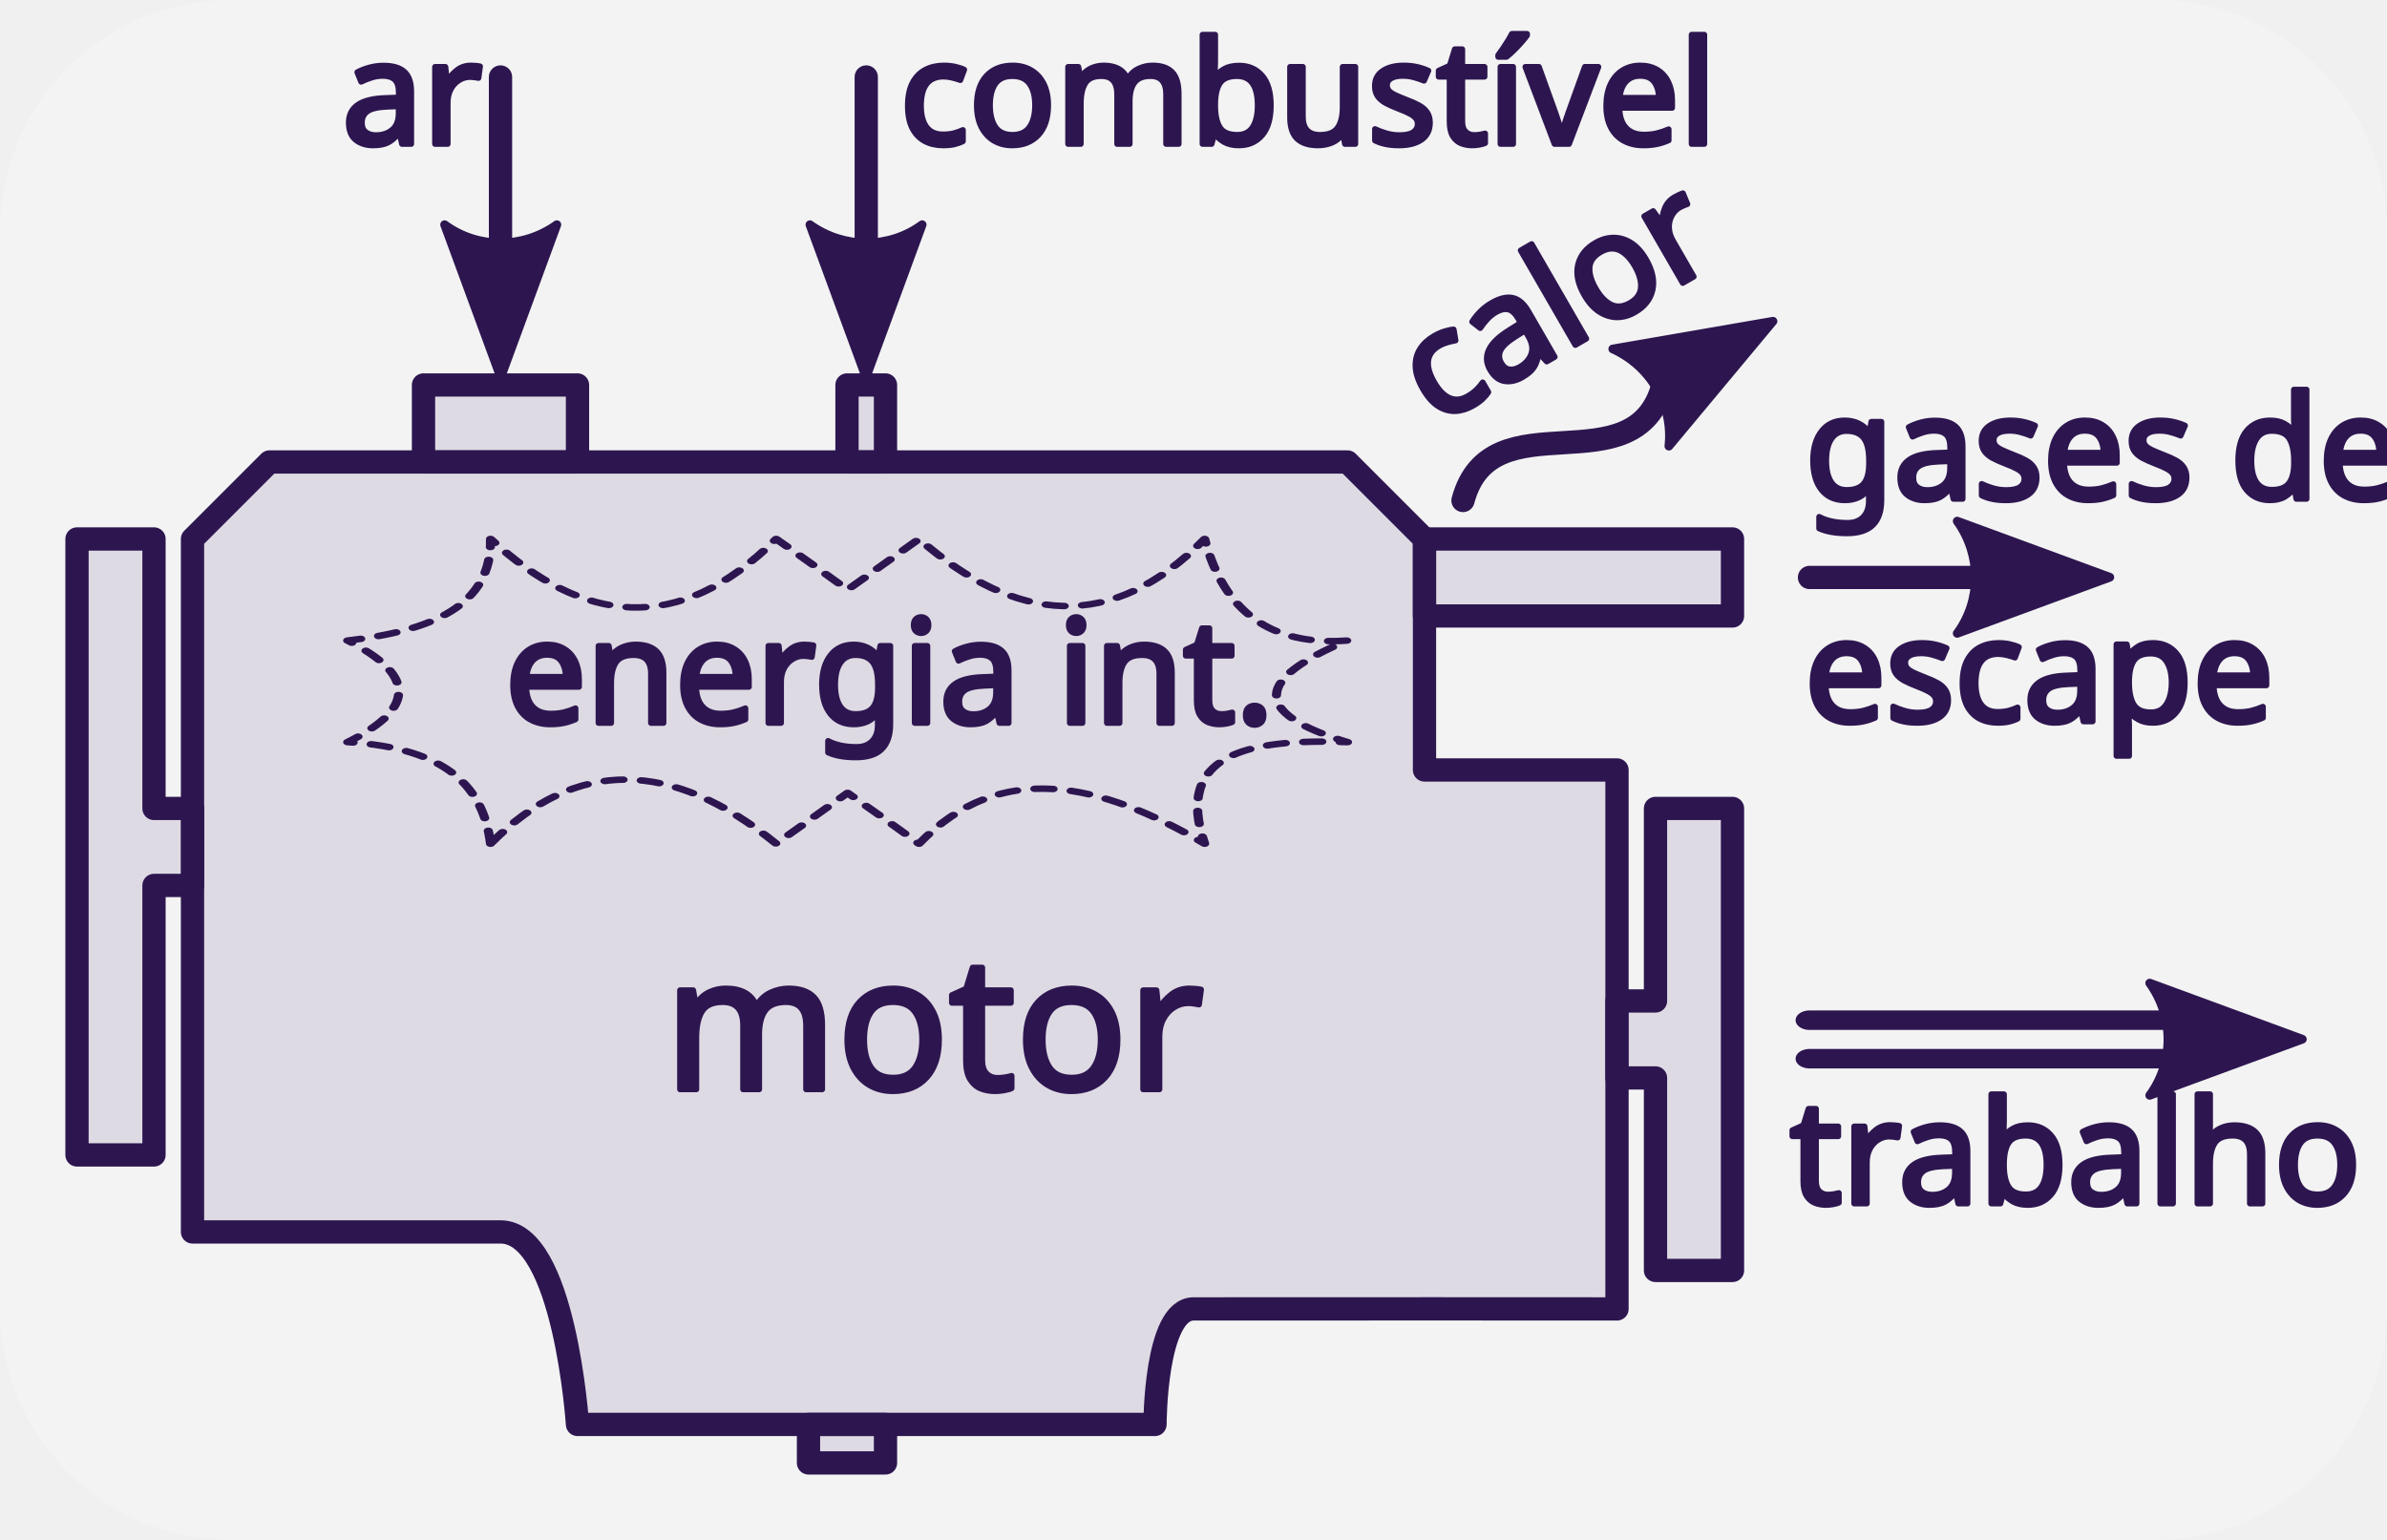
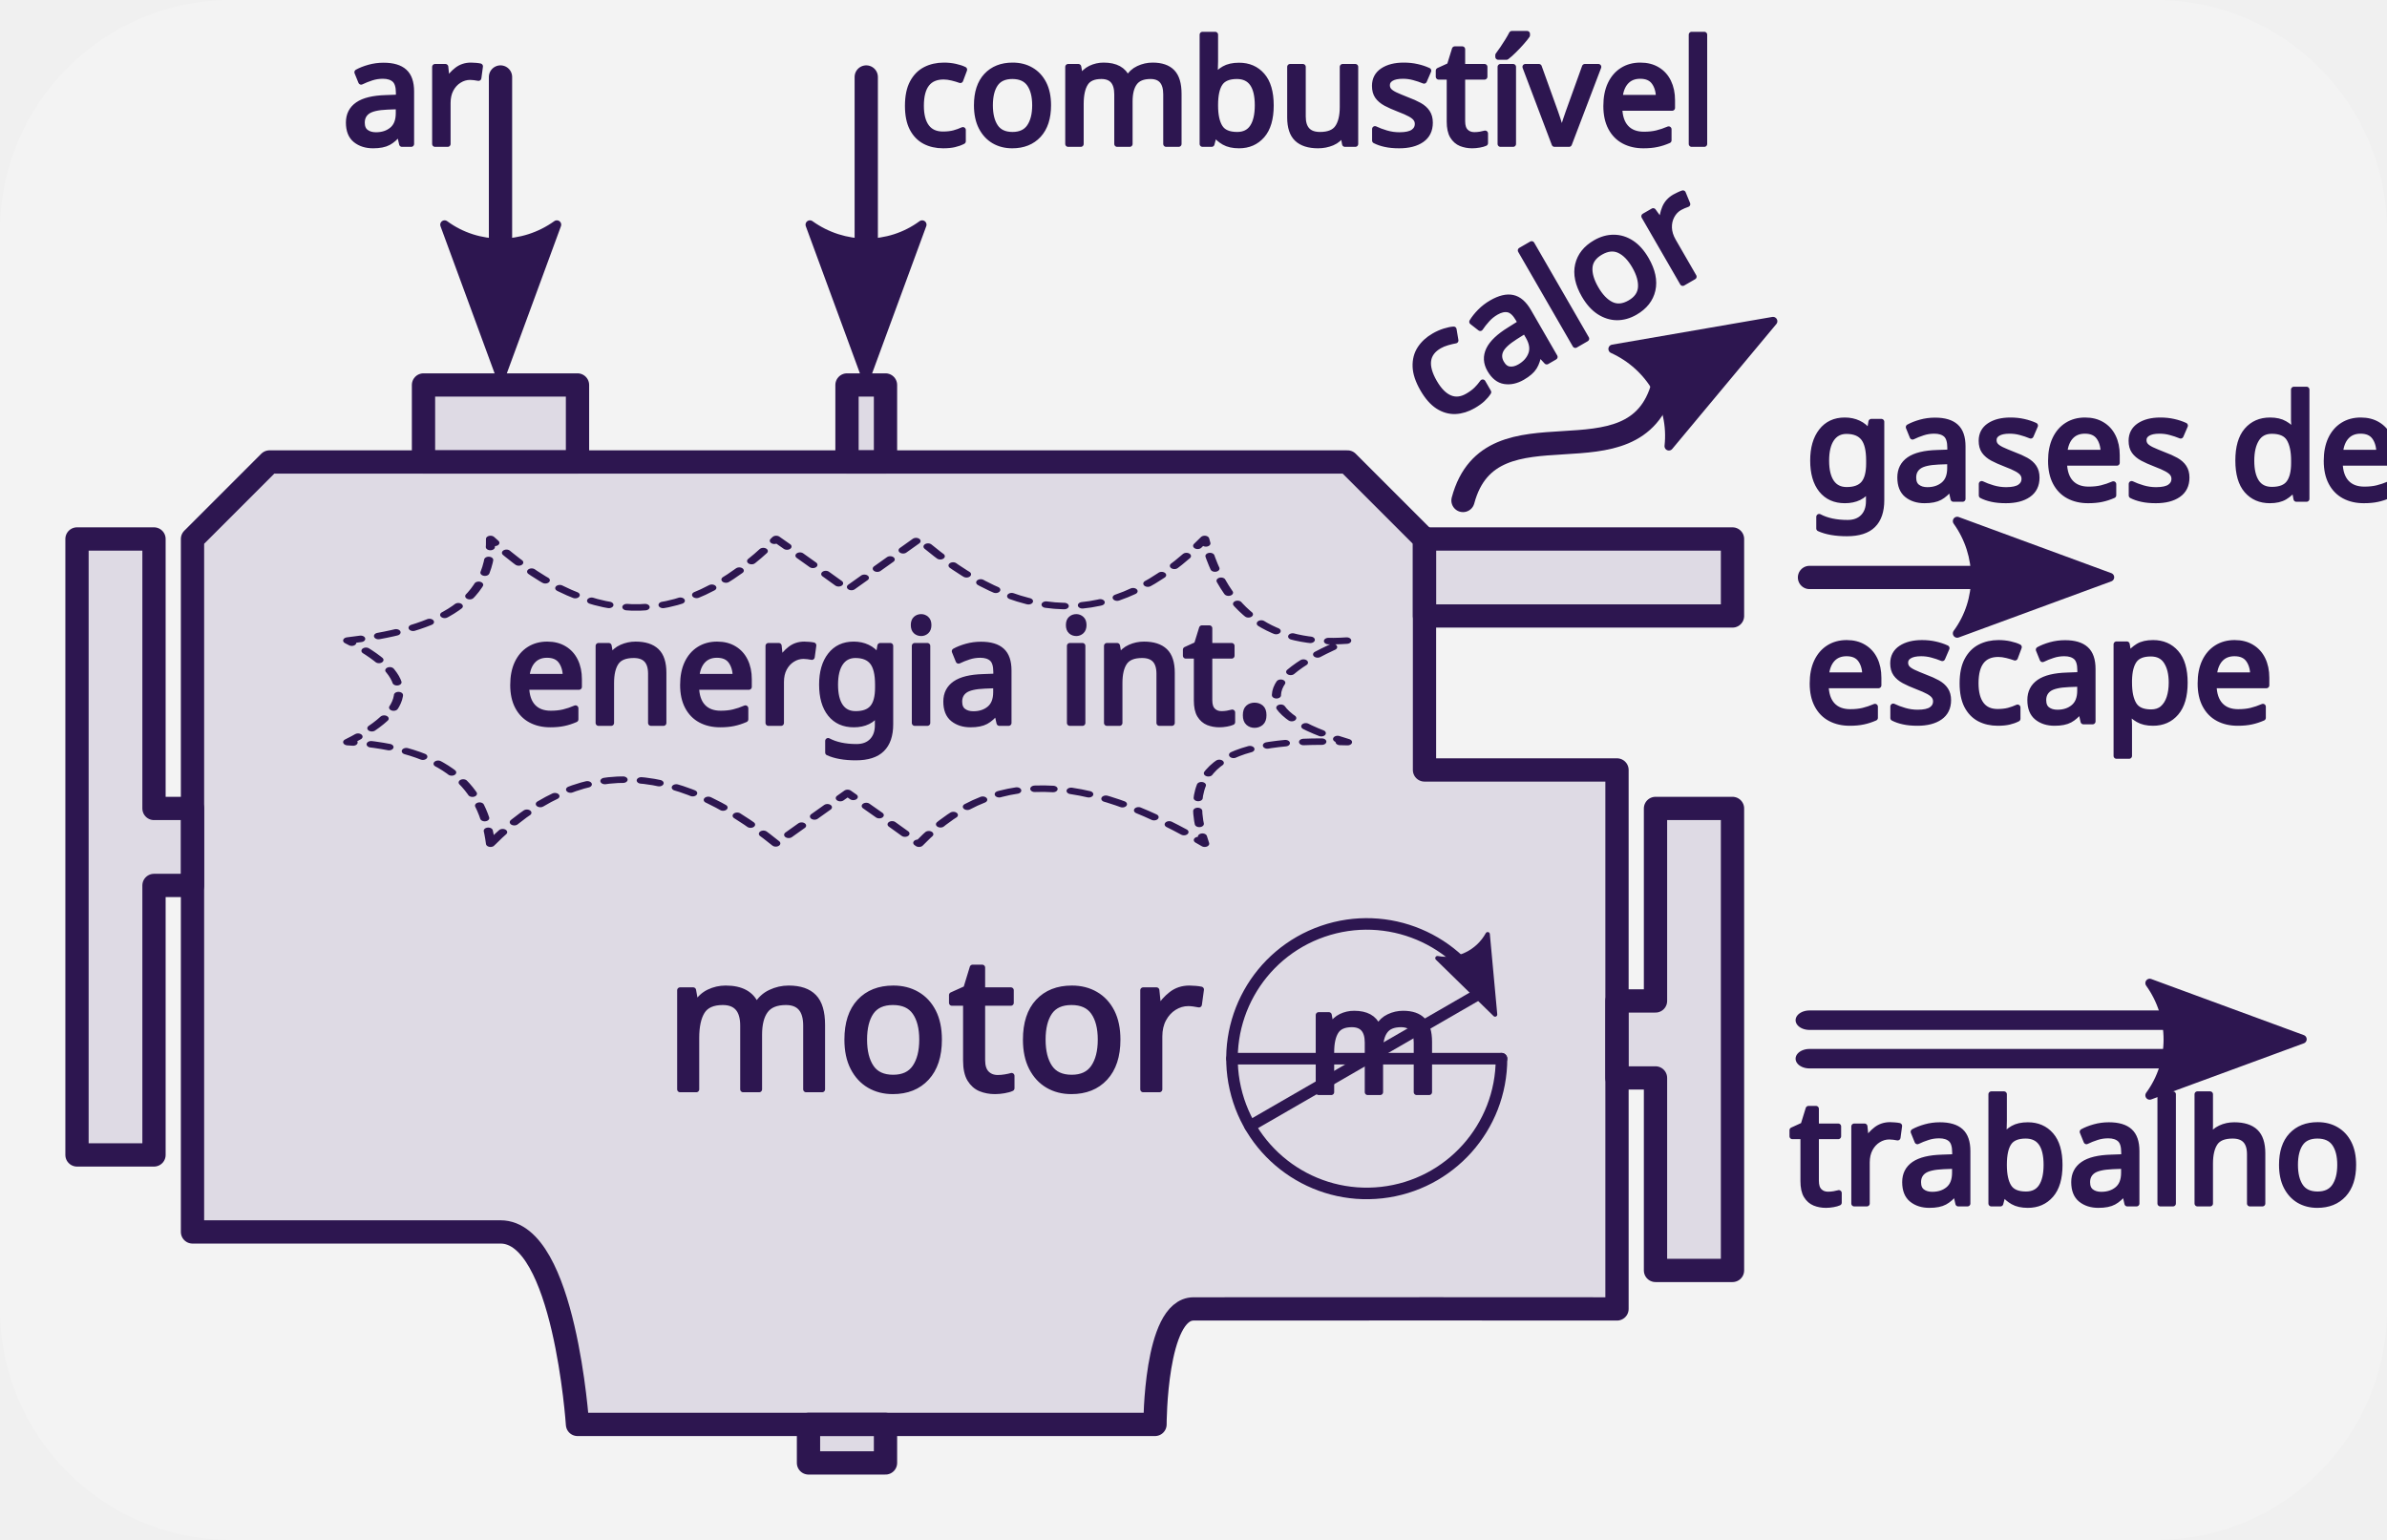
<svg xmlns="http://www.w3.org/2000/svg" width="620" height="400" viewBox="0 0 620 400" version="1.1" id="svg1097">
  <defs id="defs1091">
+     <marker style="overflow:visible" id="marker9660" refX="0" refY="0" orient="auto">
+       <path transform="scale(-0.6)" d="M 8.719,4.034 -2.207,0.016 8.719,-4.002 c -1.745,2.372 -1.735,5.617 -6e-7,8.035 z" style="fill:#2d1650;fill-opacity:1;fill-rule:evenodd;stroke:#2d1650;stroke-width:0.625;stroke-linejoin:round;stroke-opacity:1" id="path9658" />
+     </marker>
+     <marker style="overflow:visible;" id="marker9572" refX="0.0" refY="0.0" orient="auto">
+       <path transform="scale(0.4) rotate(180) translate(10,0)" style="fill-rule:evenodd;stroke:#2d1650;stroke-width:1pt;stroke-opacity:1;fill:#2d1650;fill-opacity:1" d="M 0.0,0.0 L 5.0,-5.0 L -12.5,0.0 L 5.0,5.0 L 0.0,0.0 z " id="path9570" />
+     </marker>
+     <marker style="overflow:visible" id="marker9484" refX="0" refY="0" orient="auto">
+       <path transform="scale(-0.6)" d="M 8.719,4.034 -2.207,0.016 8.719,-4.002 c -1.745,2.372 -1.735,5.617 -6e-7,8.035 z" style="fill:#2d1650;fill-opacity:1;fill-rule:evenodd;stroke:#2d1650;stroke-width:0.625;stroke-linejoin:round;stroke-opacity:1" id="path9482" />
+     </marker>
    <marker style="overflow:visible" id="marker5978" refX="0" refY="0" orient="auto">
      <path transform="scale(-0.6)" d="M 8.719,4.034 -2.207,0.016 8.719,-4.002 c -1.745,2.372 -1.735,5.617 -6e-7,8.035 z" style="fill:#2d1650;fill-opacity:1;fill-rule:evenodd;stroke:#2d1650;stroke-width:0.625;stroke-linejoin:round;stroke-opacity:1" id="path5976" />
    </marker>
    <marker style="overflow:visible" id="marker5658" refX="0" refY="0" orient="auto">
      <path transform="scale(-0.6)" d="M 8.719,4.034 -2.207,0.016 8.719,-4.002 c -1.745,2.372 -1.735,5.617 -6e-7,8.035 z" style="fill:#2d1650;fill-opacity:1;fill-rule:evenodd;stroke:#2d1650;stroke-width:0.625;stroke-linejoin:round;stroke-opacity:1" id="path5656" />
    </marker>
    <marker style="overflow:visible" id="marker5547" refX="0" refY="0" orient="auto">
      <path transform="scale(-0.6)" d="M 8.719,4.034 -2.207,0.016 8.719,-4.002 c -1.745,2.372 -1.735,5.617 -6e-7,8.035 z" style="fill:#2d1650;fill-opacity:1;fill-rule:evenodd;stroke:#2d1650;stroke-width:0.625;stroke-linejoin:round;stroke-opacity:1" id="path5545" />
    </marker>
    <marker style="overflow:visible" id="marker5351" refX="0" refY="0" orient="auto">
      <path transform="scale(-0.6)" d="M 8.719,4.034 -2.207,0.016 8.719,-4.002 c -1.745,2.372 -1.735,5.617 -6e-7,8.035 z" style="fill:#2d1650;fill-opacity:1;fill-rule:evenodd;stroke:#2d1650;stroke-width:0.625;stroke-linejoin:round;stroke-opacity:1" id="path5349" />
    </marker>
    <marker style="overflow:visible" id="marker5159" refX="0" refY="0" orient="auto">
      <path transform="scale(-0.6)" d="M 8.719,4.034 -2.207,0.016 8.719,-4.002 c -1.745,2.372 -1.735,5.617 -6e-7,8.035 z" style="fill:#2d1650;fill-opacity:1;fill-rule:evenodd;stroke:#2d1650;stroke-width:0.625;stroke-linejoin:round;stroke-opacity:1" id="path5157" />
    </marker>
    <marker style="overflow:visible" id="marker4588" refX="0" refY="0" orient="auto">
      <path transform="scale(-0.6)" d="M 8.719,4.034 -2.207,0.016 8.719,-4.002 c -1.745,2.372 -1.735,5.617 -6e-7,8.035 z" style="fill:#2d1650;fill-opacity:1;fill-rule:evenodd;stroke:#2d1650;stroke-width:0.625;stroke-linejoin:round;stroke-opacity:1" id="path4586" />
    </marker>
    <marker style="overflow:visible" id="marker4470" refX="0" refY="0" orient="auto">
      <path transform="scale(-0.6)" d="M 8.719,4.034 -2.207,0.016 8.719,-4.002 c -1.745,2.372 -1.735,5.617 -6e-7,8.035 z" style="fill:#2d1650;fill-opacity:1;fill-rule:evenodd;stroke:#2d1650;stroke-width:0.625;stroke-linejoin:round;stroke-opacity:1" id="path4468" />
    </marker>
    <marker style="overflow:visible" id="Arrow1Send" refX="0" refY="0" orient="auto">
      <path transform="matrix(-0.2,0,0,-0.2,-1.2,0)" style="fill:#502d16;fill-opacity:1;fill-rule:evenodd;stroke:#502d16;stroke-width:1pt;stroke-opacity:1" d="M 0,0 5,-5 -12.5,0 5,5 Z" id="path4111" />
    </marker>
    <marker style="overflow:visible" id="Arrow2Mend" refX="0" refY="0" orient="auto">
      <path transform="scale(-0.6)" d="M 8.719,4.034 -2.207,0.016 8.719,-4.002 c -1.745,2.372 -1.735,5.617 -6e-7,8.035 z" style="fill:#502d16;fill-opacity:1;fill-rule:evenodd;stroke:#502d16;stroke-width:0.625;stroke-linejoin:round;stroke-opacity:1" id="path4123" />
    </marker>
    <marker style="overflow:visible" id="Arrow2Lend" refX="0" refY="0" orient="auto">
      <path transform="matrix(-1.1,0,0,-1.1,-1.1,0)" d="M 8.719,4.034 -2.207,0.016 8.719,-4.002 c -1.745,2.372 -1.735,5.617 -6e-7,8.035 z" style="fill:#d6d6c2;fill-opacity:0.5;fill-rule:evenodd;stroke:#502d16;stroke-width:0.625;stroke-linejoin:round;stroke-opacity:1" id="path4117" />
    </marker>
    <marker style="overflow:visible" id="Arrow1Mend" refX="0" refY="0" orient="auto">
      <path transform="matrix(-0.4,0,0,-0.4,-4,0)" style="fill:#d6d6c2;fill-opacity:0.5;fill-rule:evenodd;stroke:#502d16;stroke-width:1pt;stroke-opacity:1" d="M 0,0 5,-5 -12.5,0 5,5 Z" id="path4105" />
    </marker>
    <clipPath clipPathUnits="userSpaceOnUse" id="clipPath176">
      <path d="M 154.072,85.409 H 403.834 V 236.73 H 154.072 Z" id="path174" />
    </clipPath>
  </defs>
  <g id="layer1" transform="translate(0,-238.25)" style="display:none">
    <rect style="opacity:1;fill:none;fill-opacity:1;stroke:#00ffff;stroke-width:1.512;stroke-linecap:round;stroke-linejoin:round;stroke-miterlimit:4;stroke-dasharray:none;stroke-opacity:1" id="rect4660" width="10" height="40" x="100" y="220" transform="translate(170,58.24998)" />
    <rect style="opacity:1;fill:none;fill-opacity:1;stroke:#00ffff;stroke-width:1.512;stroke-linecap:round;stroke-linejoin:round;stroke-miterlimit:4;stroke-dasharray:none;stroke-opacity:1" id="rect4662" width="10" height="40" x="100" y="220" transform="translate(275,58.24998)" />
  </g>
  <g id="layer2">
    <rect style="opacity:1;fill:#ffffff;fill-opacity:0.2;stroke:none;stroke-width:2;stroke-linecap:round;stroke-linejoin:round" id="rect7771" width="620" height="400" x="0" y="0" ry="60" />
    <g id="g4574" transform="translate(-150,-20)" />
    <text xml:space="preserve" style="font-size:37.333px;font-family:'SBL BibLit';-inkscape-font-specification:'SBL BibLit';display:inline;fill:#2d1650;fill-opacity:1;stroke:#2d1650;stroke-width:1.512;stroke-linecap:round;stroke-linejoin:round;stroke-miterlimit:4;stroke-dasharray:none;stroke-opacity:1" x="70" y="60" id="text4528" transform="translate(18.88284,-22.60939)">
      <tspan id="tspan4526" x="70" y="60" style="font-size:37.333px;fill:#2d1650;fill-opacity:1;stroke:#2d1650;stroke-opacity:1">ar</tspan>
    </text>
    <path style="font-variation-settings:normal;display:inline;vector-effect:none;fill:none;fill-opacity:1;stroke:#2d1650;stroke-width:6.047;stroke-linecap:round;stroke-linejoin:round;stroke-miterlimit:4;stroke-dasharray:none;stroke-dashoffset:0;stroke-opacity:1;marker-end:url(#marker4470);stop-color:#000000" d="m 280,40 v 70" id="path4094" transform="translate(-150,-20)" />
    <text xml:space="preserve" style="font-size:37.333px;font-family:'SBL BibLit';-inkscape-font-specification:'SBL BibLit';display:inline;fill:#2d1650;fill-opacity:1;stroke:#2d1650;stroke-width:1.512;stroke-linecap:round;stroke-linejoin:round;stroke-miterlimit:4;stroke-dasharray:none;stroke-opacity:1" x="70" y="60" id="text4658" transform="translate(163.7604,-22.60939)">
      <tspan id="tspan4656" x="70" y="60" style="font-size:37.333px;fill:#2d1650;fill-opacity:1;stroke:#2d1650;stroke-opacity:1">combustível</tspan>
    </text>
    <path style="font-variation-settings:normal;display:inline;vector-effect:none;fill:none;fill-opacity:1;stroke:#2d1650;stroke-width:6.047;stroke-linecap:round;stroke-linejoin:round;stroke-miterlimit:4;stroke-dasharray:none;stroke-dashoffset:0;stroke-opacity:1;marker-end:url(#marker4588);stop-color:#000000" d="m 280,40 v 70" id="path4584" transform="matrix(-1,0,0,1,505,-20)" />
    <g id="g4916" transform="translate(-150,-20)">
      <g id="g4901">
        <path style="font-variation-settings:normal;vector-effect:none;fill:#cac2d6;fill-opacity:0.5;stroke:#2d1650;stroke-width:6.047;stroke-linecap:round;stroke-linejoin:round;stroke-miterlimit:4;stroke-dasharray:none;stroke-dashoffset:0;stroke-opacity:1;stop-color:#000000" d="m 260,140 v -20 h 40 v 20 z" id="path4090" />
        <path style="font-variation-settings:normal;vector-effect:none;fill:#cac2d6;fill-opacity:0.5;stroke:#2d1650;stroke-width:6.047;stroke-linecap:round;stroke-linejoin:round;stroke-miterlimit:4;stroke-dasharray:none;stroke-dashoffset:0;stroke-opacity:1;stop-color:#000000" d="m 370,140 v -20 h 10 v 20 z" id="path4092" />
        <path style="font-variation-settings:normal;vector-effect:none;fill:#cac2d6;fill-opacity:0.5;stroke:#2d1650;stroke-width:6.047;stroke-linecap:round;stroke-linejoin:round;stroke-miterlimit:4;stroke-dasharray:none;stroke-dashoffset:0;stroke-opacity:1;stop-color:#000000" d="m 200,160 v 180 h 80 c 16.667,0 20,50 20,50 h 150 c 0,0 4e-5,-29.972 10,-30 19.152,-0.054 110,0 110,0 V 220 H 520 V 160 L 500,140 H 220 Z" id="path4074" />
        <path style="font-variation-settings:normal;vector-effect:none;fill:#cac2d6;fill-opacity:0.5;stroke:#2d1650;stroke-width:6.047;stroke-linecap:round;stroke-linejoin:round;stroke-miterlimit:4;stroke-dasharray:none;stroke-dashoffset:0;stroke-opacity:1;stop-color:#000000" d="m 200,230 h -10 v -70 h -20 v 160 h 20 v -70 h 10 v -20" id="path4082" />
        <path style="font-variation-settings:normal;vector-effect:none;fill:#cac2d6;fill-opacity:0.5;stroke:#2d1650;stroke-width:6.047;stroke-linecap:round;stroke-linejoin:round;stroke-miterlimit:4;stroke-dasharray:none;stroke-dashoffset:0;stroke-opacity:1;stop-color:#000000" d="m 340,390 v 10 h 20 v -10 z" id="path4084" transform="translate(20)" />
        <path style="font-variation-settings:normal;vector-effect:none;fill:#cac2d6;fill-opacity:0.5;stroke:#2d1650;stroke-width:6.047;stroke-linecap:round;stroke-linejoin:round;stroke-miterlimit:4;stroke-dasharray:none;stroke-dashoffset:0;stroke-opacity:1;stop-color:#000000" d="m 520,290 h 10 v -50 h 20 v 120 h -20 v -50 h -10 z" id="path4088" transform="translate(50,-10)" />
        <path style="font-variation-settings:normal;vector-effect:none;fill:#cac2d6;fill-opacity:0.5;stroke:#2d1650;stroke-width:6.047;stroke-linecap:round;stroke-linejoin:round;stroke-miterlimit:4;stroke-dasharray:none;stroke-dashoffset:0;stroke-opacity:1;stop-color:#000000" d="m 530,240 h 20 v 80 h -20 z" id="path5529" transform="rotate(-90,495,215)" />
      </g>
      <text xml:space="preserve" style="font-size:48px;font-family:'SBL BibLit';-inkscape-font-specification:'SBL BibLit';fill:#2d1650;fill-opacity:1;stroke:#2d1650;stroke-width:1.512;stroke-linecap:round;stroke-linejoin:round;stroke-miterlimit:4;stroke-dasharray:none;stroke-opacity:1" x="300" y="260" id="text4564" transform="translate(22.5625,42.96094)">
        <tspan id="tspan4562" x="300" y="260">motor</tspan>
      </text>
      <g id="g4893">
        <path style="font-variation-settings:normal;opacity:1;vector-effect:none;fill:none;fill-opacity:0.5;stroke:#2d1650;stroke-width:1.279;stroke-linecap:round;stroke-linejoin:round;stroke-miterlimit:4;stroke-dasharray:2.557, 2.557;stroke-dashoffset:0;stroke-opacity:1;stop-color:#000000;stop-opacity:1" d="m 280,220 c -0.98,-10.845 -5.85,-18.832 -20,-20 10.257,-7.147 8.792,-13.745 0,-20 11.707,-1.903 20.213,-6.831 20,-20 12.973,16.723 26.253,19.201 40,0 5.216,5.108 6.377,6.363 10,10 l 10,-10 c 13.639,16.715 27.005,18.502 40,0 2.721,14.541 9.449,21.084 20,20 -12.917,7.552 -13.61,14.266 0,20 -14.227,-0.758 -24.284,2.58 -20,20 -14.692,-12.08 -28.538,-16.643 -40,0 -5.693,-5.75 -5.724,-5.815 -10,-10 l -10,10 c -14.574,-16.551 -27.948,-17.1 -40,0 z" id="path4839" transform="matrix(1.854927,0,0,1.319247,-241.9708,-51.07954)" />
        <text xml:space="preserve" style="font-size:37.333px;font-family:'SBL BibLit';-inkscape-font-specification:'SBL BibLit';display:inline;opacity:1;fill:#2d1650;fill-opacity:1;stroke:#2d1650;stroke-width:1.512;stroke-linecap:round;stroke-linejoin:round;stroke-miterlimit:4;stroke-dasharray:none;stroke-opacity:1" x="70" y="60" id="text4843" transform="translate(211.2333,147.7896)">
          <tspan id="tspan4841" x="70" y="60" style="font-size:37.333px;fill:#2d1650;fill-opacity:1;stroke:#2d1650;stroke-opacity:1">energia int.</tspan>
        </text>
      </g>
    </g>
    <g id="g5930">
      <text xml:space="preserve" style="font-size:37.333px;font-family:'SBL BibLit';-inkscape-font-specification:'SBL BibLit';display:inline;fill:#2d1650;fill-opacity:1;stroke:#2d1650;stroke-width:1.512;stroke-linecap:round;stroke-linejoin:round;stroke-miterlimit:4;stroke-dasharray:none;stroke-opacity:1" x="70" y="60" id="text5062" transform="translate(394.9629,252.6172)">
        <tspan id="tspan5060" x="70" y="60" style="font-size:37.333px;fill:#2d1650;fill-opacity:1;stroke:#2d1650;stroke-opacity:1">trabalho</tspan>
      </text>
      <g id="g5505" transform="translate(-20,-10)">
        <path style="font-variation-settings:normal;display:inline;vector-effect:none;fill:none;fill-opacity:1;stroke:#2d1650;stroke-width:6.047;stroke-linecap:round;stroke-linejoin:round;stroke-miterlimit:4;stroke-dasharray:none;stroke-dashoffset:0;stroke-opacity:1;marker-end:url(#marker5159);stop-color:#000000" d="m 280,90 v 20" id="path5155" transform="rotate(-90,530,30)" />
        <g id="g5451" transform="matrix(1.428572,0,0,1,-281.4287,-25)" style="stroke-width:0.837">
          <path style="font-variation-settings:normal;display:inline;vector-effect:none;fill:none;fill-opacity:1;stroke:#2d1650;stroke-width:5.059;stroke-linecap:round;stroke-linejoin:round;stroke-miterlimit:4;stroke-dasharray:none;stroke-dashoffset:0;stroke-opacity:1;stop-color:#000000" d="m 280,40 v 70" id="path5347" transform="rotate(-90,540,40)" />
          <path style="font-variation-settings:normal;display:inline;vector-effect:none;fill:none;fill-opacity:1;stroke:#2d1650;stroke-width:5.059;stroke-linecap:round;stroke-linejoin:round;stroke-miterlimit:4;stroke-dasharray:none;stroke-dashoffset:0;stroke-opacity:1;stop-color:#000000" d="m 280,40 v 70" id="path5447" transform="rotate(-90,545,45)" />
        </g>
      </g>
    </g>
    <g id="g5843" transform="rotate(-30,382.6795,289.282)">
      <text xml:space="preserve" style="font-size:37.333px;font-family:'SBL BibLit';-inkscape-font-specification:'SBL BibLit';display:inline;fill:#2d1650;fill-opacity:1;stroke:#2d1650;stroke-width:1.512;stroke-linecap:round;stroke-linejoin:round;stroke-miterlimit:4;stroke-dasharray:none;stroke-opacity:1" x="70" y="60" id="text5539" transform="translate(393.4258,69.61719)">
        <tspan id="tspan5537" x="70" y="60" style="font-size:37.333px;fill:#2d1650;fill-opacity:1;stroke:#2d1650;stroke-opacity:1">calor</tspan>
      </text>
      <g id="g5818">
        <path style="font-variation-settings:normal;display:inline;vector-effect:none;fill:none;fill-opacity:1;stroke:#2d1650;stroke-width:6.047;stroke-linecap:round;stroke-linejoin:round;stroke-miterlimit:4;stroke-dasharray:none;stroke-dashoffset:0;stroke-opacity:1;marker-end:url(#marker5547);stop-color:#000000" d="m 280,90 v 20" id="path5541" transform="rotate(-90,432.5,-2.5)" />
        <path style="font-variation-settings:normal;display:inline;vector-effect:none;fill:none;fill-opacity:1;stroke:#2d1650;stroke-width:6.047;stroke-linecap:round;stroke-linejoin:round;stroke-miterlimit:4;stroke-dasharray:none;stroke-dashoffset:0;stroke-opacity:1;stop-color:#000000" d="m 280,40 c 20,20 -20,40 0,60" id="path5654" transform="rotate(-90,425,5)" />
      </g>
    </g>
    <text xml:space="preserve" style="font-size:37.333px;font-family:'SBL BibLit';-inkscape-font-specification:'SBL BibLit';fill:#2d1650;fill-opacity:1;stroke:#2d1650;stroke-width:2;stroke-linecap:round;stroke-linejoin:round;stroke-miterlimit:4;stroke-dasharray:4, 4;stroke-dashoffset:0;stroke-opacity:1" x="590" y="130" id="text6088">
      <tspan id="tspan6086" x="590" y="130" />
    </text>
    <g id="g6196">
      <text xml:space="preserve" style="font-size:37.333px;font-family:'SBL BibLit';-inkscape-font-specification:'SBL BibLit';display:inline;fill:#2d1650;fill-opacity:1;stroke:#2d1650;stroke-width:1.512;stroke-linecap:round;stroke-linejoin:round;stroke-miterlimit:4;stroke-dasharray:none;stroke-opacity:1" x="70" y="60" id="text5970" transform="translate(398.7606,127.3906)">
        <tspan id="tspan5968" x="70" y="60" style="font-size:37.333px;fill:#2d1650;fill-opacity:1;stroke:#2d1650;stroke-opacity:1">escape</tspan>
      </text>
      <path style="font-variation-settings:normal;display:inline;vector-effect:none;fill:none;fill-opacity:1;stroke:#2d1650;stroke-width:6.047;stroke-linecap:round;stroke-linejoin:round;stroke-miterlimit:4;stroke-dasharray:none;stroke-dashoffset:0;stroke-opacity:1;marker-end:url(#marker5978);stop-color:#000000" d="m 280,40 v 70" id="path5972" transform="rotate(-90,430,0)" />
      <text xml:space="preserve" style="font-size:37.333px;font-family:'SBL BibLit';-inkscape-font-specification:'SBL BibLit';display:inline;fill:#2d1650;fill-opacity:1;stroke:#2d1650;stroke-width:1.512;stroke-linecap:round;stroke-linejoin:round;stroke-miterlimit:4;stroke-dasharray:none;stroke-opacity:1" x="70" y="60" id="text6175" transform="translate(398.888,69.58116)">
        <tspan id="tspan6173" x="70" y="60" style="font-size:37.333px;fill:#2d1650;fill-opacity:1;stroke:#2d1650;stroke-opacity:1">gases de</tspan>
      </text>
    </g>
+     <path style="opacity:1;fill:none;fill-opacity:0.2;stroke:#2d1650;stroke-width:3;stroke-linecap:round;stroke-linejoin:round;stroke-miterlimit:4;stroke-dasharray:none;stroke-opacity:1;marker-end:url(#marker9660)" id="path9474" d="m 390,275 a 35,35 0 0 1 -31.121,34.784 35,35 0 0 1 -38.019,-27.074 35,35 0 0 1 22.693,-40.786 35,35 0 0 1 43.05,18.033" />
+     <text xml:space="preserve" style="font-size:37.333px;font-family:'SBL BibLit';-inkscape-font-specification:'SBL BibLit';opacity:1;fill:none;fill-opacity:0.2;stroke:#2d1650;stroke-width:3;stroke-linecap:round;stroke-linejoin:round;stroke-miterlimit:4;stroke-dasharray:none;stroke-opacity:1" x="340" y="280" id="text9766">
+       <tspan id="tspan9764" x="340" y="280" />
+     </text>
+     <text xml:space="preserve" style="font-size:37.333px;font-family:'SBL BibLit';-inkscape-font-specification:'SBL BibLit';display:inline;fill:#2d1650;fill-opacity:1;stroke:#2d1650;stroke-width:1.512;stroke-linecap:round;stroke-linejoin:round;stroke-miterlimit:4;stroke-dasharray:none;stroke-opacity:1" x="70" y="60" id="text9770" transform="translate(269.332,223.6862)">
+       <tspan id="tspan9768" x="70" y="60" style="font-size:37.333px;fill:#2d1650;fill-opacity:1;stroke:#2d1650;stroke-opacity:1">m</tspan>
+     </text>
+     <path style="opacity:1;fill:none;fill-opacity:0.2;stroke:#2d1650;stroke-width:2.143;stroke-linecap:round;stroke-linejoin:round;stroke-miterlimit:4;stroke-dasharray:none;stroke-opacity:1" d="m 360,280 h 50" id="path9814" transform="matrix(1.4,0,0,-1.4,-184,667)" />
+     <path style="opacity:1;fill:none;fill-opacity:0.2;stroke:#2d1650;stroke-width:2.143;stroke-linecap:round;stroke-linejoin:round;stroke-miterlimit:4;stroke-dasharray:none;stroke-opacity:1" d="m 360,280 h 50" id="path9834" transform="matrix(1.212436,-0.7,-0.7,-1.212436,84.21231,883.982)" />
  </g>
</svg>
